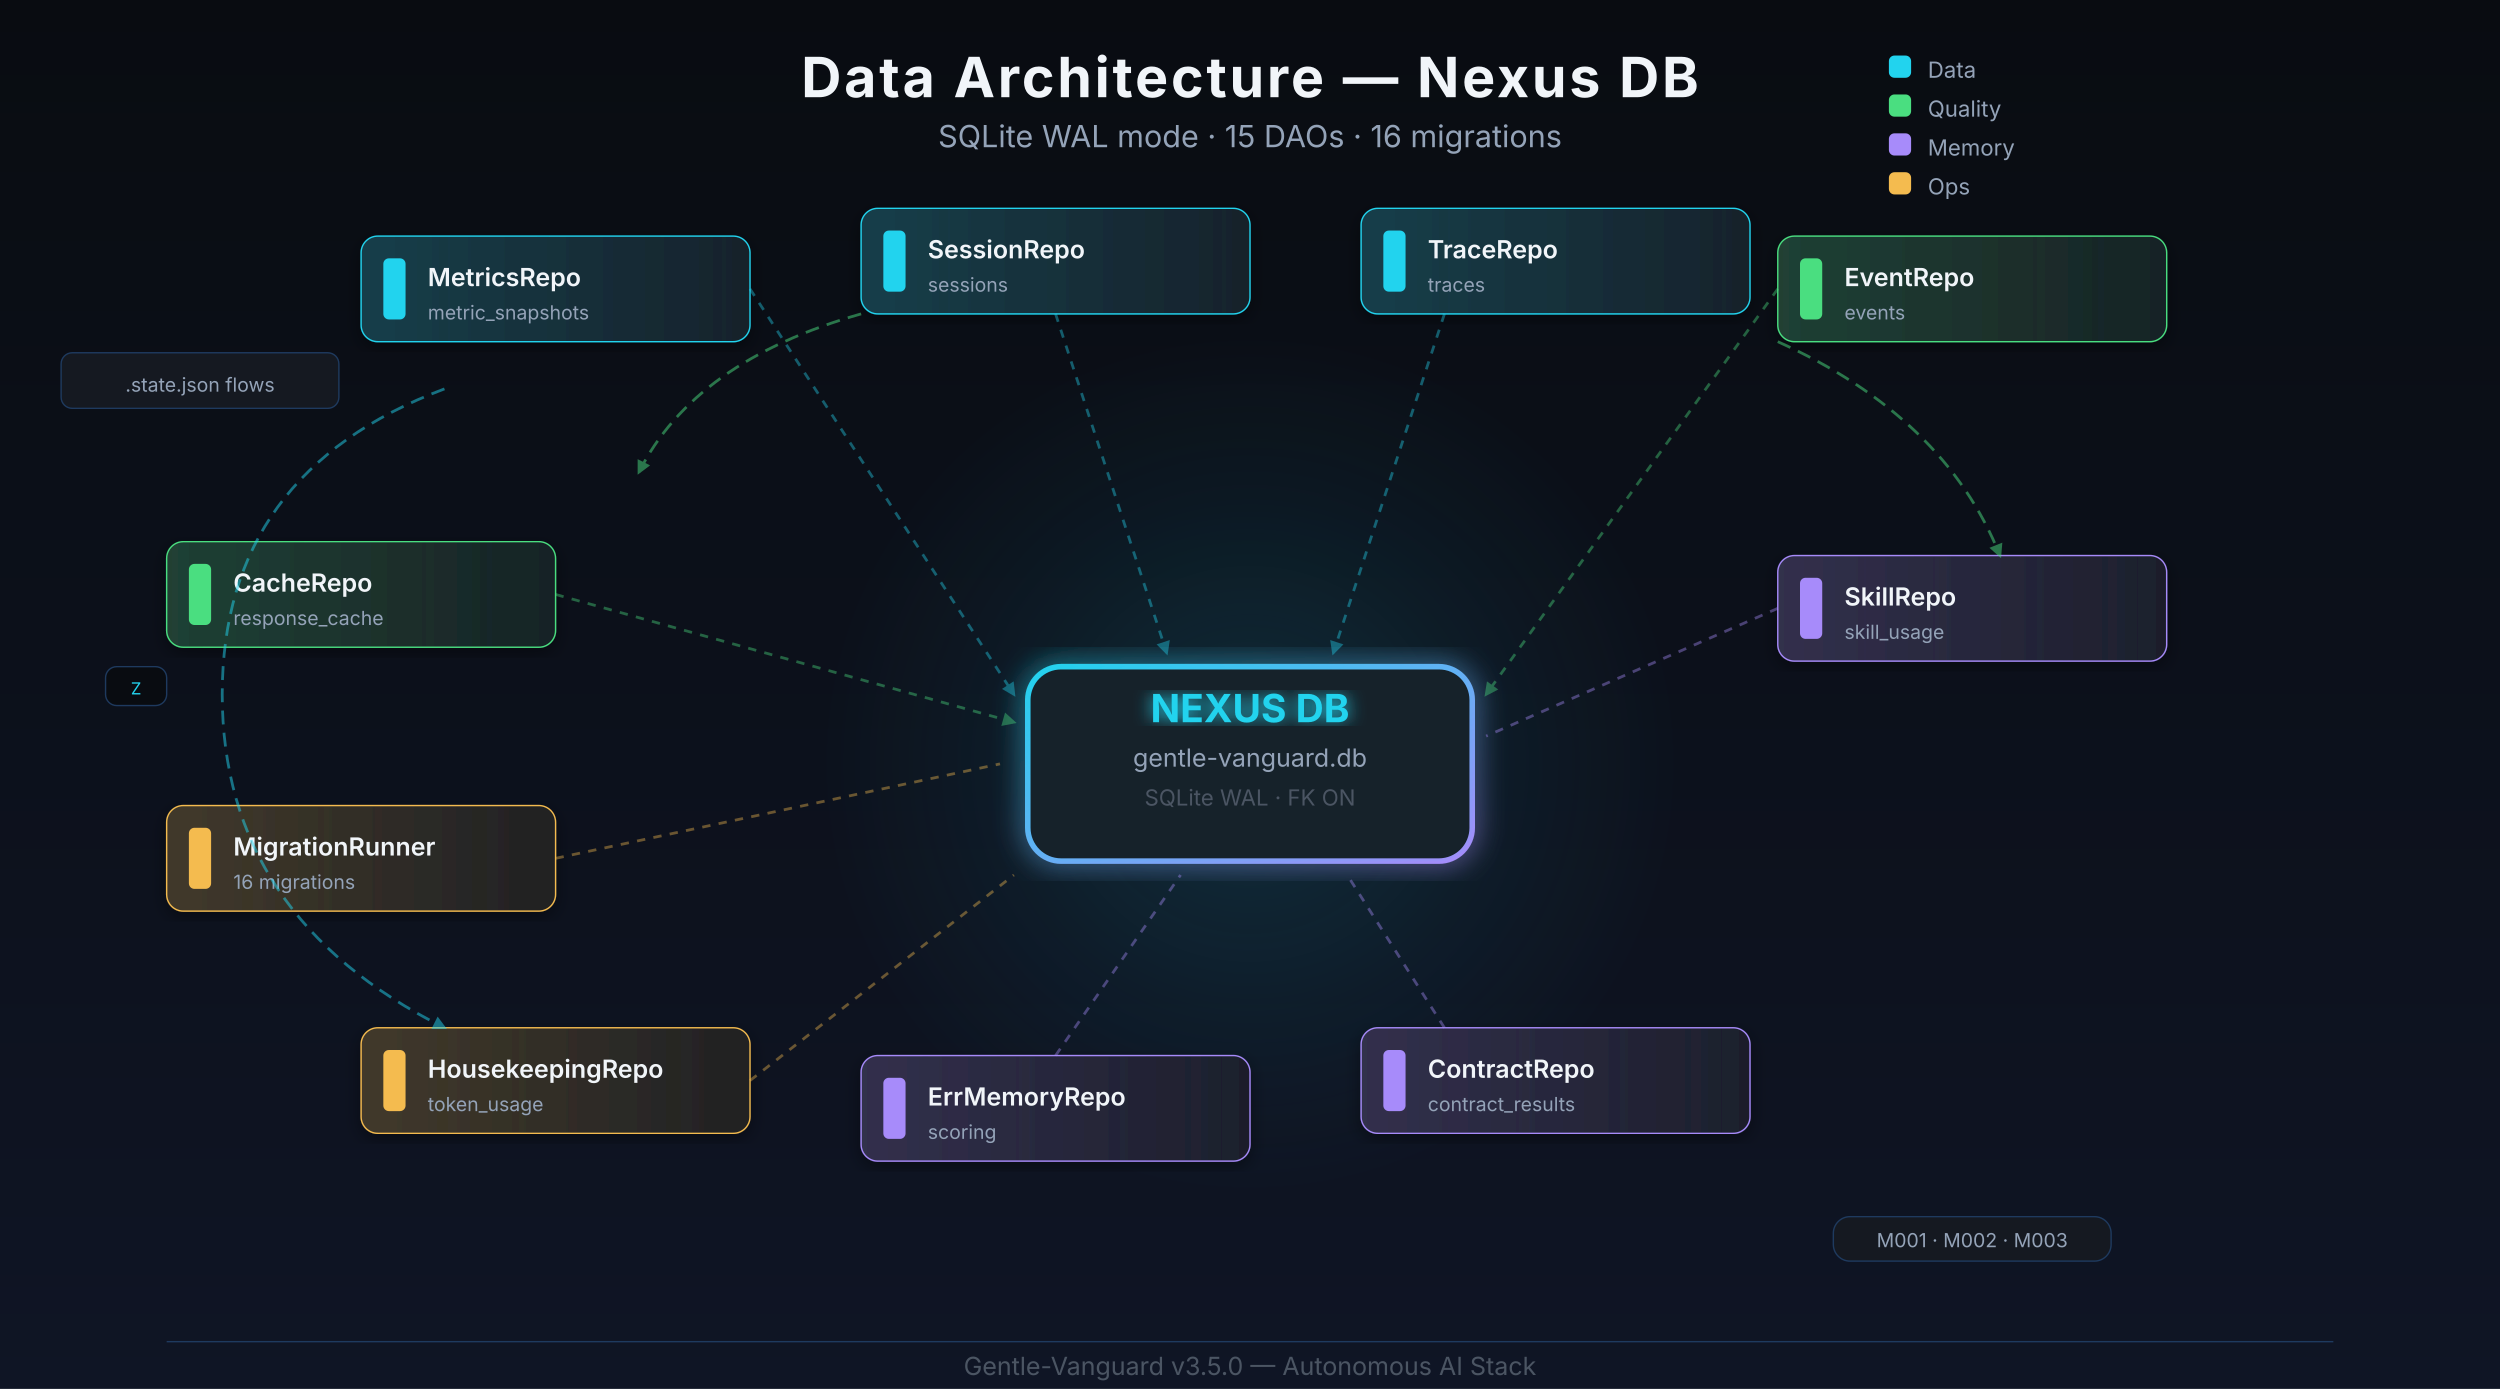
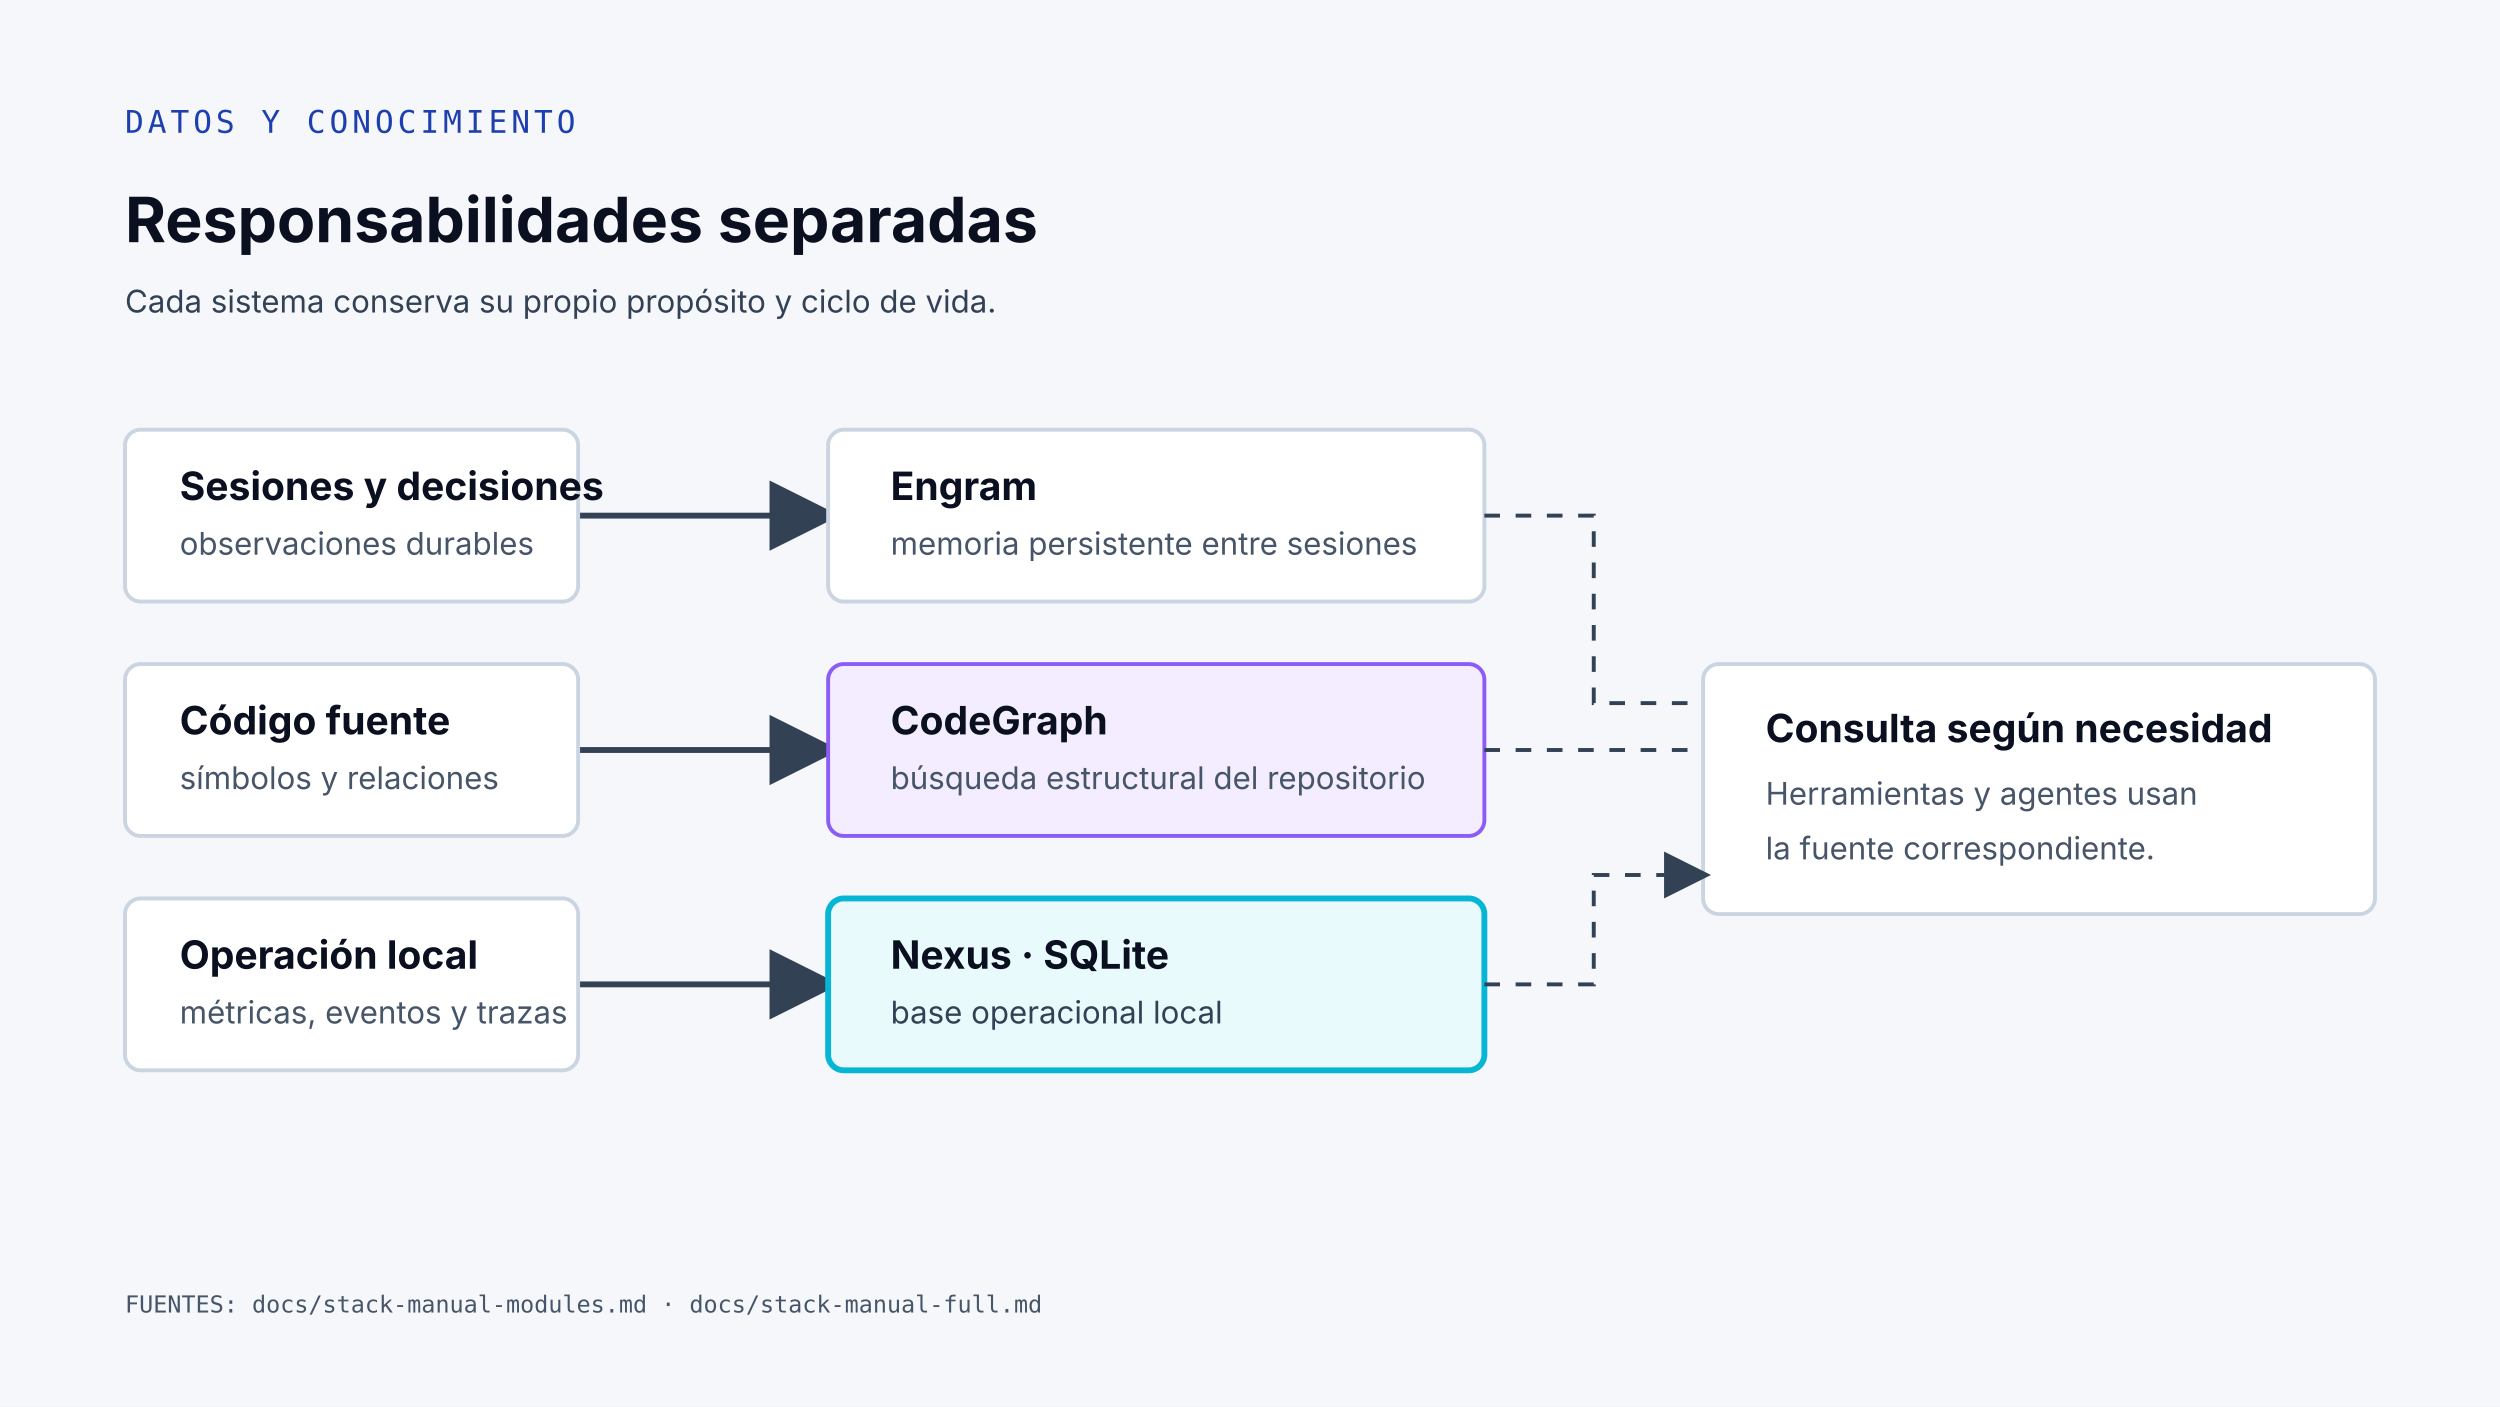
- <svg xmlns="http://www.w3.org/2000/svg" viewBox="0 0 900 500" width="100%" height="100%" role="img" aria-labelledby="data-architecture-title data-architecture-desc" focusable="false">
+ <svg xmlns="http://www.w3.org/2000/svg" viewBox="0 0 1280 720" role="img" aria-labelledby="data-architecture-title data-architecture-desc" focusable="false">
  <defs>
-     <linearGradient id="bgGrad" x1="0" y1="0" x2="0" y2="1">
-       <stop offset="0%" stop-color="#090c11" />
-       <stop offset="100%" stop-color="#0f1525" />
-     </linearGradient>
-     <radialGradient id="nexusGlow" cx="50%" cy="50%" r="50%">
-       <stop offset="0%" stop-color="#22d3ee" stop-opacity="0.15" />
-       <stop offset="60%" stop-color="#22d3ee" stop-opacity="0.05" />
-       <stop offset="100%" stop-color="#22d3ee" stop-opacity="0" />
-     </radialGradient>
-     <linearGradient id="daoBlue" x1="0" y1="0" x2="1" y2="0">
-       <stop offset="0%" stop-color="#22d3ee" stop-opacity="0.2" />
-       <stop offset="100%" stop-color="#22d3ee" stop-opacity="0.05" />
-     </linearGradient>
-     <linearGradient id="daoGreen" x1="0" y1="0" x2="1" y2="0">
-       <stop offset="0%" stop-color="#4ade80" stop-opacity="0.2" />
-       <stop offset="100%" stop-color="#4ade80" stop-opacity="0.05" />
-     </linearGradient>
-     <linearGradient id="daoPurple" x1="0" y1="0" x2="1" y2="0">
-       <stop offset="0%" stop-color="#a78bfa" stop-opacity="0.2" />
-       <stop offset="100%" stop-color="#a78bfa" stop-opacity="0.05" />
-     </linearGradient>
-     <linearGradient id="daoOrange" x1="0" y1="0" x2="1" y2="0">
-       <stop offset="0%" stop-color="#f4bb4f" stop-opacity="0.2" />
-       <stop offset="100%" stop-color="#f4bb4f" stop-opacity="0.05" />
-     </linearGradient>
-     <linearGradient id="nexusGrad" x1="0" y1="0" x2="1" y2="1">
-       <stop offset="0%" stop-color="#22d3ee" />
-       <stop offset="100%" stop-color="#a78bfa" />
-     </linearGradient>
-     <filter id="glow">
-       <feGaussianBlur stdDeviation="3" result="blur" />
-       <feMerge>
-         <feMergeNode in="blur" />
-         <feMergeNode in="SourceGraphic" />
-       </feMerge>
-     </filter>
-     <filter id="strongGlow">
-       <feGaussianBlur stdDeviation="5" result="blur" />
-       <feMerge>
-         <feMergeNode in="blur" />
-         <feMergeNode in="SourceGraphic" />
-       </feMerge>
-     </filter>
-     <filter id="shadow">
-       <feDropShadow dx="0" dy="2" stdDeviation="3" flood-color="#000" flood-opacity="0.4" />
-     </filter>
-     <marker id="arrow" viewBox="0 0 10 10" refX="8" refY="5" markerWidth="5" markerHeight="5" orient="auto">
-       <path d="M 0 0 L 10 5 L 0 10 z" fill="#4b5563" />
-     </marker>
-     <marker id="arrowGreen" viewBox="0 0 10 10" refX="8" refY="5" markerWidth="5" markerHeight="5" orient="auto">
-       <path d="M 0 0 L 10 5 L 0 10 z" fill="#4ade80" />
-     </marker>
-     <marker id="arrowBlue" viewBox="0 0 10 10" refX="8" refY="5" markerWidth="5" markerHeight="5" orient="auto">
-       <path d="M 0 0 L 10 5 L 0 10 z" fill="#22d3ee" />
+     <marker id="data-arrow" markerWidth="12" markerHeight="12" refX="10" refY="6" orient="auto">
+       <path d="M0 0L12 6L0 12Z" fill="#334155" />
    </marker>
  </defs>
-   <rect width="900" height="500" fill="url(#bgGrad)" />
-   <text x="450" y="35" text-anchor="middle" fill="#f1f5f9" font-family="system-ui,-apple-system,sans-serif" font-size="20" font-weight="700" letter-spacing="1">Data Architecture — Nexus DB</text>
-   <text x="450" y="53" text-anchor="middle" fill="#94a3b8" font-family="system-ui,-apple-system,sans-serif" font-size="11">SQLite WAL mode · 15 DAOs · 16 migrations</text>
-   <g transform="translate(680, 20)">
-     <rect x="0" y="0" width="8" height="8" rx="2" fill="#22d3ee" />
-     <text x="14" y="8" fill="#94a3b8" font-family="system-ui,-apple-system,sans-serif" font-size="8">Data</text>
-     <rect x="0" y="14" width="8" height="8" rx="2" fill="#4ade80" />
-     <text x="14" y="22" fill="#94a3b8" font-family="system-ui,-apple-system,sans-serif" font-size="8">Quality</text>
-     <rect x="0" y="28" width="8" height="8" rx="2" fill="#a78bfa" />
-     <text x="14" y="36" fill="#94a3b8" font-family="system-ui,-apple-system,sans-serif" font-size="8">Memory</text>
-     <rect x="0" y="42" width="8" height="8" rx="2" fill="#f4bb4f" />
-     <text x="14" y="50" fill="#94a3b8" font-family="system-ui,-apple-system,sans-serif" font-size="8">Ops</text>
+   <rect width="1280" height="720" fill="#F5F7FB" />
+   <text x="64" y="68" fill="#1E40AF" font-family="JetBrains Mono, monospace" font-size="16" font-weight="500" letter-spacing="2">DATOS Y CONOCIMIENTO</text>
+   <text x="64" y="124" fill="#0B1020" font-family="Poppins, Inter, sans-serif" font-size="32" font-weight="700">Responsabilidades separadas</text>
+   <text x="64" y="160" fill="#334155" font-family="Inter, Arial, sans-serif" font-size="16">Cada sistema conserva su propio propósito y ciclo de vida.</text>
+   <g fill="none" stroke="#334155" stroke-width="3" marker-end="url(#data-arrow)">
+     <path d="M296 264H424" />
+     <path d="M296 384H424" />
+     <path d="M296 504H424" />
  </g>
-   <circle cx="450" cy="275" r="155" fill="url(#nexusGlow)" />
-   <g filter="url(#strongGlow)">
-     <rect x="370" y="240" width="160" height="70" rx="12" fill="#151921" stroke="url(#nexusGrad)" stroke-width="2" />
-     <rect x="370" y="240" width="160" height="70" rx="12" fill="#22d3ee" fill-opacity="0.05" />
+   <g font-family="Inter, Arial, sans-serif">
+     <rect x="64" y="220" width="232" height="88" rx="8" fill="#FFFFFF" stroke="#CBD5E1" stroke-width="2" />
+     <text x="92" y="256" fill="#0B1020" font-size="20" font-weight="700">Sesiones y decisiones</text>
+     <text x="92" y="284" fill="#475569" font-size="16">observaciones durables</text>
+     <rect x="424" y="220" width="336" height="88" rx="8" fill="#FFFFFF" stroke="#CBD5E1" stroke-width="2" />
+     <text x="456" y="256" fill="#0B1020" font-size="20" font-weight="700">Engram</text>
+     <text x="456" y="284" fill="#475569" font-size="16">memoria persistente entre sesiones</text>
+     <rect x="64" y="340" width="232" height="88" rx="8" fill="#FFFFFF" stroke="#CBD5E1" stroke-width="2" />
+     <text x="92" y="376" fill="#0B1020" font-size="20" font-weight="700">Código fuente</text>
+     <text x="92" y="404" fill="#475569" font-size="16">símbolos y relaciones</text>
+     <rect x="424" y="340" width="336" height="88" rx="8" fill="#F3EDFF" stroke="#8B5CF6" stroke-width="2" />
+     <text x="456" y="376" fill="#0B1020" font-size="20" font-weight="700">CodeGraph</text>
+     <text x="456" y="404" fill="#475569" font-size="16">búsqueda estructural del repositorio</text>
+     <rect x="64" y="460" width="232" height="88" rx="8" fill="#FFFFFF" stroke="#CBD5E1" stroke-width="2" />
+     <text x="92" y="496" fill="#0B1020" font-size="20" font-weight="700">Operación local</text>
+     <text x="92" y="524" fill="#475569" font-size="16">métricas, eventos y trazas</text>
+     <rect x="424" y="460" width="336" height="88" rx="8" fill="#E8FAFC" stroke="#06B6D4" stroke-width="3" />
+     <text x="456" y="496" fill="#0B1020" font-size="20" font-weight="700">Nexus · SQLite</text>
+     <text x="456" y="524" fill="#334155" font-size="16">base operacional local</text>
+     <rect x="872" y="340" width="344" height="128" rx="8" fill="#FFFFFF" stroke="#CBD5E1" stroke-width="2" />
+     <text x="904" y="380" fill="#0B1020" font-size="20" font-weight="700">Consulta según necesidad</text>
+     <text x="904" y="412" fill="#475569" font-size="16">Herramientas y agentes usan</text>
+     <text x="904" y="440" fill="#475569" font-size="16">la fuente correspondiente.</text>
  </g>
-   <text x="450" y="260" text-anchor="middle" fill="#22d3ee" font-family="system-ui,-apple-system,sans-serif" font-size="14" font-weight="700" filter="url(#glow)">NEXUS DB</text>
-   <text x="450" y="276" text-anchor="middle" fill="#94a3b8" font-family="system-ui,-apple-system,sans-serif" font-size="9">gentle-vanguard.db</text>
-   <text x="450" y="290" text-anchor="middle" fill="#4b5563" font-family="system-ui,-apple-system,sans-serif" font-size="8">SQLite WAL · FK ON</text>
-   <g filter="url(#shadow)">
-     <rect x="130" y="85" width="140" height="38" rx="6" fill="#151921" stroke="#22d3ee" stroke-width="0.5" />
-     <rect x="130" y="85" width="140" height="38" rx="6" fill="url(#daoBlue)" />
-   </g>
-   <rect x="138" y="93" width="8" height="22" rx="2" fill="#22d3ee" />
-   <text x="154" y="103" fill="#f1f5f9" font-family="system-ui,-apple-system,sans-serif" font-size="9" font-weight="600">MetricsRepo</text>
-   <text x="154" y="115" fill="#94a3b8" font-family="system-ui,-apple-system,sans-serif" font-size="7">metric_snapshots</text>
-   <line x1="270" y1="104" x2="365" y2="250" stroke="#22d3ee" stroke-width="1" stroke-dasharray="3,3" opacity="0.4" marker-end="url(#arrowBlue)" />
-   <g filter="url(#shadow)">
-     <rect x="310" y="75" width="140" height="38" rx="6" fill="#151921" stroke="#22d3ee" stroke-width="0.5" />
-     <rect x="310" y="75" width="140" height="38" rx="6" fill="url(#daoBlue)" />
-   </g>
-   <rect x="318" y="83" width="8" height="22" rx="2" fill="#22d3ee" />
-   <text x="334" y="93" fill="#f1f5f9" font-family="system-ui,-apple-system,sans-serif" font-size="9" font-weight="600">SessionRepo</text>
-   <text x="334" y="105" fill="#94a3b8" font-family="system-ui,-apple-system,sans-serif" font-size="7">sessions</text>
-   <line x1="380" y1="113" x2="420" y2="235" stroke="#22d3ee" stroke-width="1" stroke-dasharray="3,3" opacity="0.4" marker-end="url(#arrowBlue)" />
-   <g filter="url(#shadow)">
-     <rect x="490" y="75" width="140" height="38" rx="6" fill="#151921" stroke="#22d3ee" stroke-width="0.5" />
-     <rect x="490" y="75" width="140" height="38" rx="6" fill="url(#daoBlue)" />
-   </g>
-   <rect x="498" y="83" width="8" height="22" rx="2" fill="#22d3ee" />
-   <text x="514" y="93" fill="#f1f5f9" font-family="system-ui,-apple-system,sans-serif" font-size="9" font-weight="600">TraceRepo</text>
-   <text x="514" y="105" fill="#94a3b8" font-family="system-ui,-apple-system,sans-serif" font-size="7">traces</text>
-   <line x1="520" y1="113" x2="480" y2="235" stroke="#22d3ee" stroke-width="1" stroke-dasharray="3,3" opacity="0.4" marker-end="url(#arrowBlue)" />
-   <g filter="url(#shadow)">
-     <rect x="640" y="85" width="140" height="38" rx="6" fill="#151921" stroke="#4ade80" stroke-width="0.5" />
-     <rect x="640" y="85" width="140" height="38" rx="6" fill="url(#daoGreen)" />
-   </g>
-   <rect x="648" y="93" width="8" height="22" rx="2" fill="#4ade80" />
-   <text x="664" y="103" fill="#f1f5f9" font-family="system-ui,-apple-system,sans-serif" font-size="9" font-weight="600">EventRepo</text>
-   <text x="664" y="115" fill="#94a3b8" font-family="system-ui,-apple-system,sans-serif" font-size="7">events</text>
-   <line x1="640" y1="104" x2="535" y2="250" stroke="#4ade80" stroke-width="1" stroke-dasharray="3,3" opacity="0.4" marker-end="url(#arrowGreen)" />
-   <g filter="url(#shadow)">
-     <rect x="60" y="195" width="140" height="38" rx="6" fill="#151921" stroke="#4ade80" stroke-width="0.5" />
-     <rect x="60" y="195" width="140" height="38" rx="6" fill="url(#daoGreen)" />
-   </g>
-   <rect x="68" y="203" width="8" height="22" rx="2" fill="#4ade80" />
-   <text x="84" y="213" fill="#f1f5f9" font-family="system-ui,-apple-system,sans-serif" font-size="9" font-weight="600">CacheRepo</text>
-   <text x="84" y="225" fill="#94a3b8" font-family="system-ui,-apple-system,sans-serif" font-size="7">response_cache</text>
-   <line x1="200" y1="214" x2="365" y2="260" stroke="#4ade80" stroke-width="1" stroke-dasharray="3,3" opacity="0.4" marker-end="url(#arrowGreen)" />
-   <g filter="url(#shadow)">
-     <rect x="640" y="200" width="140" height="38" rx="6" fill="#151921" stroke="#a78bfa" stroke-width="0.5" />
-     <rect x="640" y="200" width="140" height="38" rx="6" fill="url(#daoPurple)" />
-   </g>
-   <rect x="648" y="208" width="8" height="22" rx="2" fill="#a78bfa" />
-   <text x="664" y="218" fill="#f1f5f9" font-family="system-ui,-apple-system,sans-serif" font-size="9" font-weight="600">SkillRepo</text>
-   <text x="664" y="230" fill="#94a3b8" font-family="system-ui,-apple-system,sans-serif" font-size="7">skill_usage</text>
-   <line x1="640" y1="219" x2="535" y2="265" stroke="#a78bfa" stroke-width="1" stroke-dasharray="3,3" opacity="0.4" />
-   <g filter="url(#shadow)">
-     <rect x="490" y="370" width="140" height="38" rx="6" fill="#151921" stroke="#a78bfa" stroke-width="0.5" />
-     <rect x="490" y="370" width="140" height="38" rx="6" fill="url(#daoPurple)" />
-   </g>
-   <rect x="498" y="378" width="8" height="22" rx="2" fill="#a78bfa" />
-   <text x="514" y="388" fill="#f1f5f9" font-family="system-ui,-apple-system,sans-serif" font-size="9" font-weight="600">ContractRepo</text>
-   <text x="514" y="400" fill="#94a3b8" font-family="system-ui,-apple-system,sans-serif" font-size="7">contract_results</text>
-   <line x1="520" y1="370" x2="485" y2="315" stroke="#a78bfa" stroke-width="1" stroke-dasharray="3,3" opacity="0.4" />
-   <g filter="url(#shadow)">
-     <rect x="310" y="380" width="140" height="38" rx="6" fill="#151921" stroke="#a78bfa" stroke-width="0.5" />
-     <rect x="310" y="380" width="140" height="38" rx="6" fill="url(#daoPurple)" />
-   </g>
-   <rect x="318" y="388" width="8" height="22" rx="2" fill="#a78bfa" />
-   <text x="334" y="398" fill="#f1f5f9" font-family="system-ui,-apple-system,sans-serif" font-size="9" font-weight="600">ErrMemoryRepo</text>
-   <text x="334" y="410" fill="#94a3b8" font-family="system-ui,-apple-system,sans-serif" font-size="7">scoring</text>
-   <line x1="380" y1="380" x2="425" y2="315" stroke="#a78bfa" stroke-width="1" stroke-dasharray="3,3" opacity="0.4" />
-   <g filter="url(#shadow)">
-     <rect x="130" y="370" width="140" height="38" rx="6" fill="#151921" stroke="#f4bb4f" stroke-width="0.5" />
-     <rect x="130" y="370" width="140" height="38" rx="6" fill="url(#daoOrange)" />
-   </g>
-   <rect x="138" y="378" width="8" height="22" rx="2" fill="#f4bb4f" />
-   <text x="154" y="388" fill="#f1f5f9" font-family="system-ui,-apple-system,sans-serif" font-size="9" font-weight="600">HousekeepingRepo</text>
-   <text x="154" y="400" fill="#94a3b8" font-family="system-ui,-apple-system,sans-serif" font-size="7">token_usage</text>
-   <line x1="270" y1="389" x2="365" y2="315" stroke="#f4bb4f" stroke-width="1" stroke-dasharray="3,3" opacity="0.4" />
-   <g filter="url(#shadow)">
-     <rect x="60" y="290" width="140" height="38" rx="6" fill="#151921" stroke="#f4bb4f" stroke-width="0.5" />
-     <rect x="60" y="290" width="140" height="38" rx="6" fill="url(#daoOrange)" />
-   </g>
-   <rect x="68" y="298" width="8" height="22" rx="2" fill="#f4bb4f" />
-   <text x="84" y="308" fill="#f1f5f9" font-family="system-ui,-apple-system,sans-serif" font-size="9" font-weight="600">MigrationRunner</text>
-   <text x="84" y="320" fill="#94a3b8" font-family="system-ui,-apple-system,sans-serif" font-size="7">16 migrations</text>
-   <line x1="200" y1="309" x2="360" y2="275" stroke="#f4bb4f" stroke-width="1" stroke-dasharray="3,3" opacity="0.4" />
-   <g>
-     <path d="M 160 140 Q 80 170 80 250 Q 80 330 160 370" fill="none" stroke="#22d3ee" stroke-width="1" stroke-dasharray="5,3" opacity="0.5" marker-end="url(#arrowBlue)" />
-     <rect x="38" y="240" width="22" height="14" rx="4" fill="#090c11" stroke="#1e3a5f" stroke-width="0.5" />
-     <text x="49" y="250" text-anchor="middle" fill="#22d3ee" font-family="system-ui,-apple-system,sans-serif" font-size="6">Z</text>
-     <path d="M 310 113 Q 250 130 230 170" fill="none" stroke="#4ade80" stroke-width="1" stroke-dasharray="5,3" opacity="0.5" marker-end="url(#arrowGreen)" />
-     <path d="M 640 123 Q 700 150 720 200" fill="none" stroke="#4ade80" stroke-width="1" stroke-dasharray="5,3" opacity="0.5" marker-end="url(#arrowGreen)" />
-   </g>
-   <g transform="translate(30, 135)">
-     <rect x="-8" y="-8" width="100" height="20" rx="4" fill="#151921" stroke="#1e3a5f" stroke-width="0.5" />
-     <text x="42" y="6" text-anchor="middle" fill="#94a3b8" font-family="system-ui,-apple-system,sans-serif" font-size="7">.state.json flows</text>
-   </g>
-   <g transform="translate(660, 438)">
-     <rect x="0" y="0" width="100" height="16" rx="6" fill="#151921" stroke="#1e3a5f" stroke-width="0.5" />
-     <text x="50" y="11" text-anchor="middle" fill="#94a3b8" font-family="system-ui,-apple-system,sans-serif" font-size="7">M001 · M002 · M003</text>
-   </g>
-   <line x1="60" y1="483" x2="840" y2="483" stroke="#1e3a5f" stroke-width="0.5" />
-   <text x="450" y="495" text-anchor="middle" fill="#4b5563" font-family="system-ui,-apple-system,sans-serif" font-size="9">Gentle-Vanguard v3.5.0 — Autonomous AI Stack</text>
-   <rect class="gv-hotspot" x="370" y="240" width="160" height="70" rx="6" data-i18n-title="tip_hs_data_nexus" role="button" tabindex="0" fill="transparent" aria-label="NEXUS DB: operational SQLite database (gentle-vanguard.db) with WAL mode, FK ON, 12 tables and 3 migrations." />
-   <rect class="gv-hotspot" x="130" y="75" width="650" height="48" rx="6" data-i18n-title="tip_hs_data_repos_blue" role="button" tabindex="0" fill="transparent" aria-label="Data DAOs (blue): MetricsRepo (metric_snapshots), SessionRepo (sessions) and TraceRepo (traces) - time-series and session history." />
-   <rect class="gv-hotspot" x="60" y="195" width="720" height="38" rx="6" data-i18n-title="tip_hs_data_repos_green" role="button" tabindex="0" fill="transparent" aria-label="Quality DAOs (green): CacheRepo (response_cache) and EventRepo (events) - caching and event sourcing audit trail." />
-   <rect class="gv-hotspot" x="310" y="370" width="470" height="48" rx="6" data-i18n-title="tip_hs_data_repos_purple" role="button" tabindex="0" fill="transparent" aria-label="Memory DAOs (purple): SkillRepo (skill_usage), ContractRepo (contract_results) and ErrMemoryRepo (scoring) - usage and scoring." />
-   <rect class="gv-hotspot" x="60" y="290" width="720" height="118" rx="6" data-i18n-title="tip_hs_data_repos_orange" role="button" tabindex="0" fill="transparent" aria-label="Ops DAOs (orange): HousekeepingRepo (token_usage) and MigrationRunner (16 migrations) - maintenance and schema evolution." />
+   <path d="M760 264H816V360H872M760 384H872M760 504H816V448H872" fill="none" stroke="#334155" stroke-width="2" stroke-dasharray="8 8" marker-end="url(#data-arrow)" />
+   <text x="64" y="672" fill="#475569" font-family="JetBrains Mono, monospace" font-size="12">FUENTES: docs/stack-manual-modules.md · docs/stack-manual-full.md</text>
</svg>
